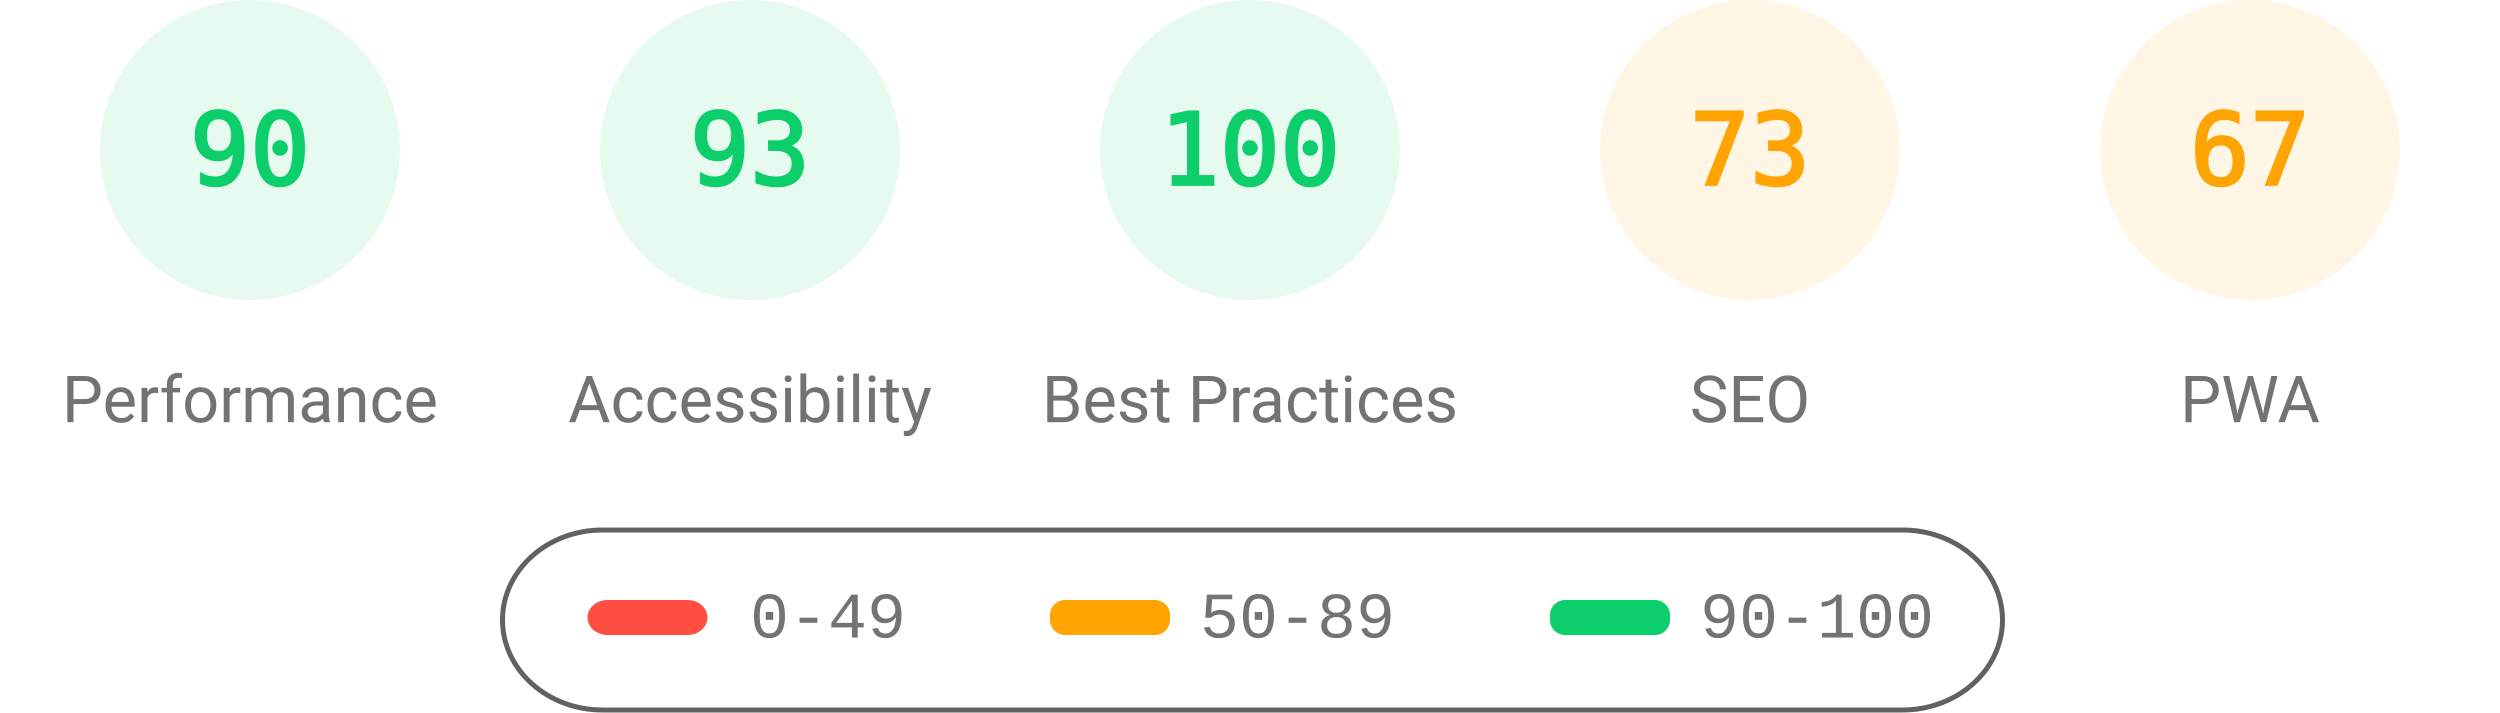
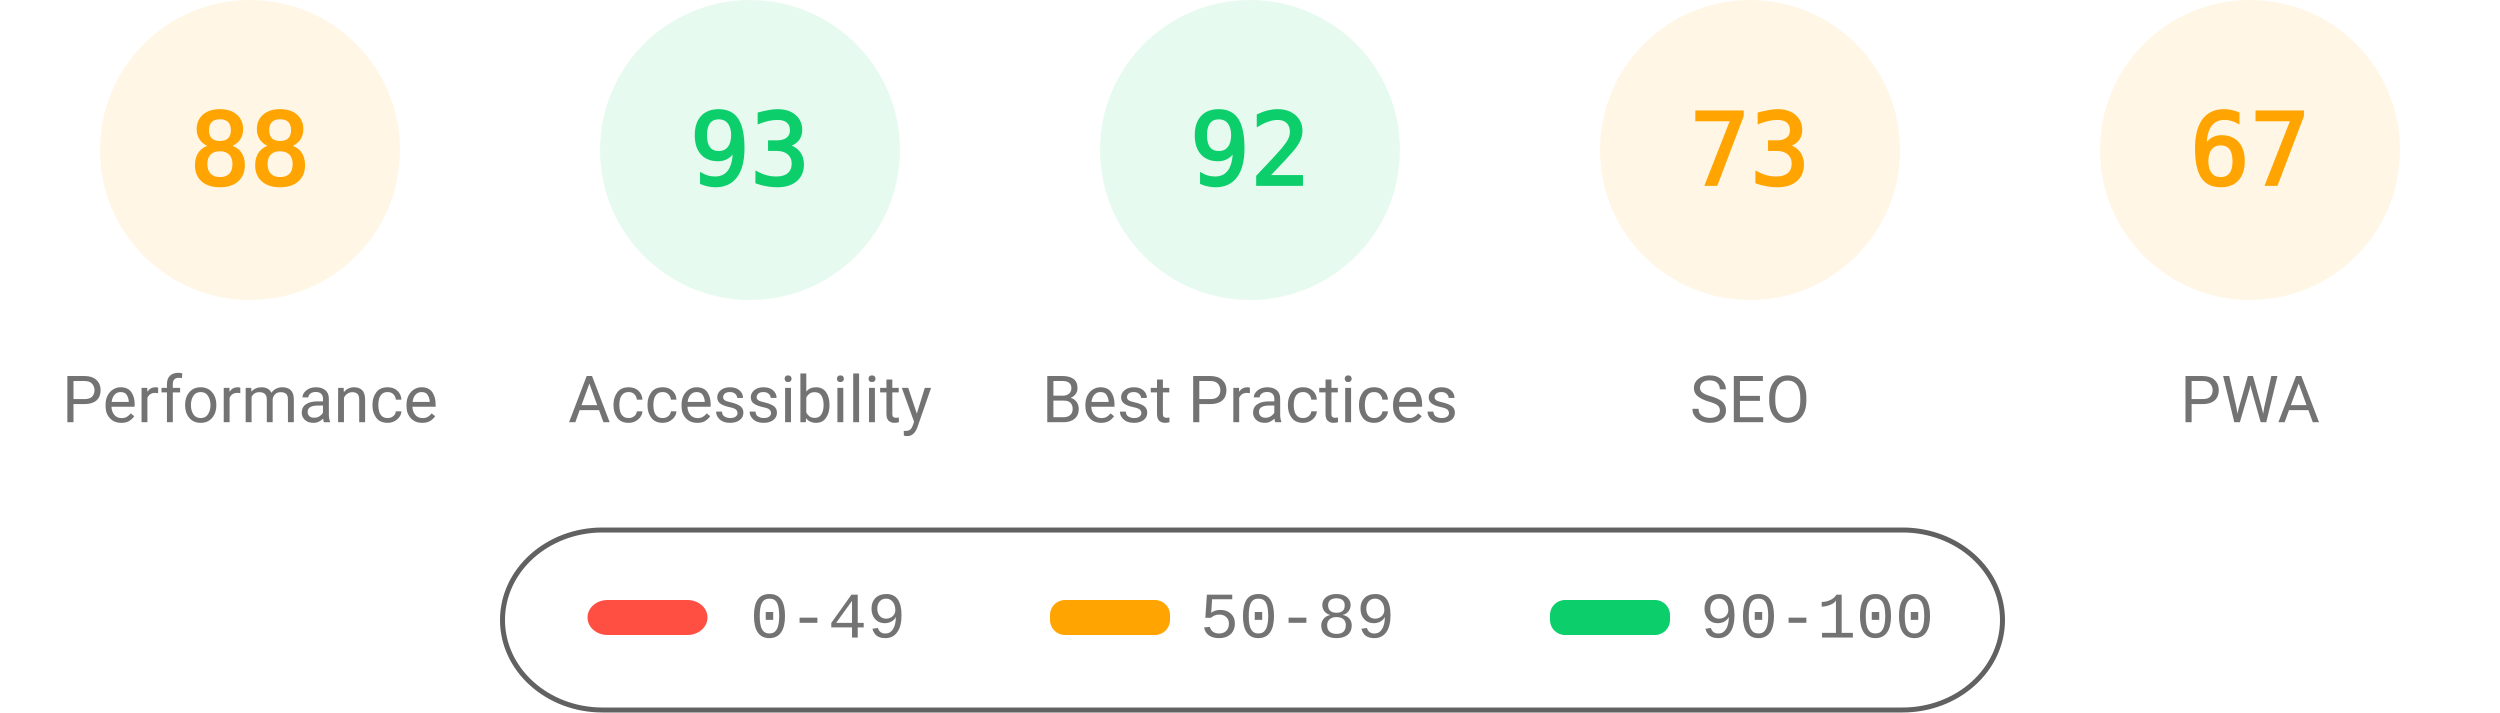
<svg xmlns="http://www.w3.org/2000/svg" fill="none" width="1000" height="285">
  <style>.gauge-base{opacity:.1}.gauge-arc{fill:none;animation-delay:250ms;stroke-linecap:round;transform:rotate(-90deg);transform-origin:100px 60px;animation:load-gauge 1s ease forwards}.guage-text{font-size:40px;font-family:monospace;text-align:center}.guage-red{color:#ff4e42;fill:#ff4e42;stroke:#ff4e42}.guage-orange{color:#ffa400;fill:#ffa400;stroke:#ffa400}.guage-green{color:#0cce6b;fill:#0cce6b;stroke:#0cce6b}.guage-undefined{color:#5c5c5c;fill:#5c5c5c;stroke:#5c5c5c}.guage-title{color:#737373;fill:#737373;stroke:none;font-size:26px;line-height:26px;font-family:Roboto,Halvetica,Arial,sans-serif}@keyframes load-gauge{from{stroke-dasharray:0 352.858}}</style>
-   <svg class="guage-div guage-perf guage-green" viewBox="0 0 200 200" width="200" height="200">
+   <svg class="guage-div guage-perf guage-orange" viewBox="0 0 200 200" width="200" height="200">
    <circle class="gauge-base" r="56" cx="100" cy="60" stroke-width="8" />
-     <circle class="gauge-arc guage-arc-1" r="56" cx="100" cy="60" stroke-width="8" style="stroke-dasharray:316.672,351.858" />
-     <text class="guage-text" x="100" y="60" alignment-baseline="central" dominant-baseline="central" text-anchor="middle">90</text>
+     <circle class="gauge-arc guage-arc-1" r="56" cx="100" cy="60" stroke-width="8" style="stroke-dasharray:309.635,351.858" />
+     <text class="guage-text" x="100" y="60" alignment-baseline="central" dominant-baseline="central" text-anchor="middle">88</text>
    <text class="guage-title" x="100" y="160" alignment-baseline="central" dominant-baseline="central" text-anchor="middle">Performance</text>
  </svg>
  <svg class="guage-div guage-acc guage-green" viewBox="0 0 200 200" width="200" height="200" x="200">
    <circle class="gauge-base" r="56" cx="100" cy="60" stroke-width="8" />
    <circle class="gauge-arc guage-arc-2" r="56" cx="100" cy="60" stroke-width="8" style="stroke-dasharray:327.228,351.858" />
    <text class="guage-text" x="100" y="60" alignment-baseline="central" dominant-baseline="central" text-anchor="middle">93</text>
    <text class="guage-title" x="100" y="160" alignment-baseline="central" dominant-baseline="central" text-anchor="middle">Accessibility</text>
  </svg>
  <svg class="guage-div guage-best guage-green" viewBox="0 0 200 200" width="200" height="200" x="400">
    <circle class="gauge-base" r="56" cx="100" cy="60" stroke-width="8" />
-     <circle class="gauge-arc guage-arc-3" r="56" cx="100" cy="60" stroke-width="8" style="stroke-dasharray:351.858,351.858" />
-     <text class="guage-text" x="100" y="60" alignment-baseline="central" dominant-baseline="central" text-anchor="middle">100</text>
+     <circle class="gauge-arc guage-arc-3" r="56" cx="100" cy="60" stroke-width="8" style="stroke-dasharray:323.709,351.858" />
+     <text class="guage-text" x="100" y="60" alignment-baseline="central" dominant-baseline="central" text-anchor="middle">92</text>
    <text class="guage-title" x="100" y="160" alignment-baseline="central" dominant-baseline="central" text-anchor="middle">Best Practices</text>
  </svg>
  <svg class="guage-div guage-seo guage-orange" viewBox="0 0 200 200" width="200" height="200" x="600">
    <circle class="gauge-base" r="56" cx="100" cy="60" stroke-width="8" />
    <circle class="gauge-arc guage-arc-4" r="56" cx="100" cy="60" stroke-width="8" style="stroke-dasharray:256.856,351.858" />
    <text class="guage-text" x="100" y="60" alignment-baseline="central" dominant-baseline="central" text-anchor="middle">73</text>
    <text class="guage-title" x="100" y="160" alignment-baseline="central" dominant-baseline="central" text-anchor="middle">SEO</text>
  </svg>
  <svg class="guage-div guage-pwa guage-orange" viewBox="0 0 200 200" width="200" height="200" x="800">
    <circle class="gauge-base" r="56" cx="100" cy="60" stroke-width="8" />
    <circle class="gauge-arc guage-arc-4" r="56" cx="100" cy="60" stroke-width="8" style="stroke-dasharray:235.745,351.858" />
    <text class="guage-text" x="100" y="60" alignment-baseline="central" dominant-baseline="central" text-anchor="middle">67</text>
    <text class="guage-title" x="100" y="160" alignment-baseline="central" dominant-baseline="central" text-anchor="middle">PWA</text>
  </svg>
  <svg width="604" height="76" x="200" y="210">
    <path fill="none" id="canvas_background" d="M-1-1h604v80H-1z" />
    <rect fill-opacity="0" stroke="#616161" stroke-width="2" rx="40" id="svg_2" height="72" width="600" y="2" x="1" fill="#000" />
    <rect stroke="#000" rx="8" id="svg_3" height="14" width="48" y="30" x="35" stroke-opacity="null" stroke-width="0" fill="#ff4e42" />
    <rect stroke="#000" rx="6" id="svg_4" height="14" width="48" y="30" x="220" stroke-opacity="null" stroke-width="0" fill="#ffa400" />
    <rect stroke="#000" rx="6" id="svg_5" height="14" width="48" y="30" x="420" stroke-opacity="null" stroke-width="0" fill="#0cce6b" />
    <text xml:space="preserve" text-anchor="start" font-family="'Courier New', Courier, monospace" font-size="26" id="svg_6" y="45" x="100" stroke-opacity="null" stroke-width="0" stroke="#000" fill="#737373">0-49</text>
    <text xml:space="preserve" text-anchor="start" font-family="'Courier New', Courier, monospace" font-size="26" id="svg_7" y="45" x="280" stroke-opacity="null" stroke-width="0" stroke="#000" fill="#737373">50-89</text>
    <text xml:space="preserve" text-anchor="start" font-family="'Courier New', Courier, monospace" font-size="26" id="svg_8" y="45" x="480" stroke-opacity="null" stroke-width="0" stroke="#000" fill="#737373">90-100</text>
  </svg>
</svg>
